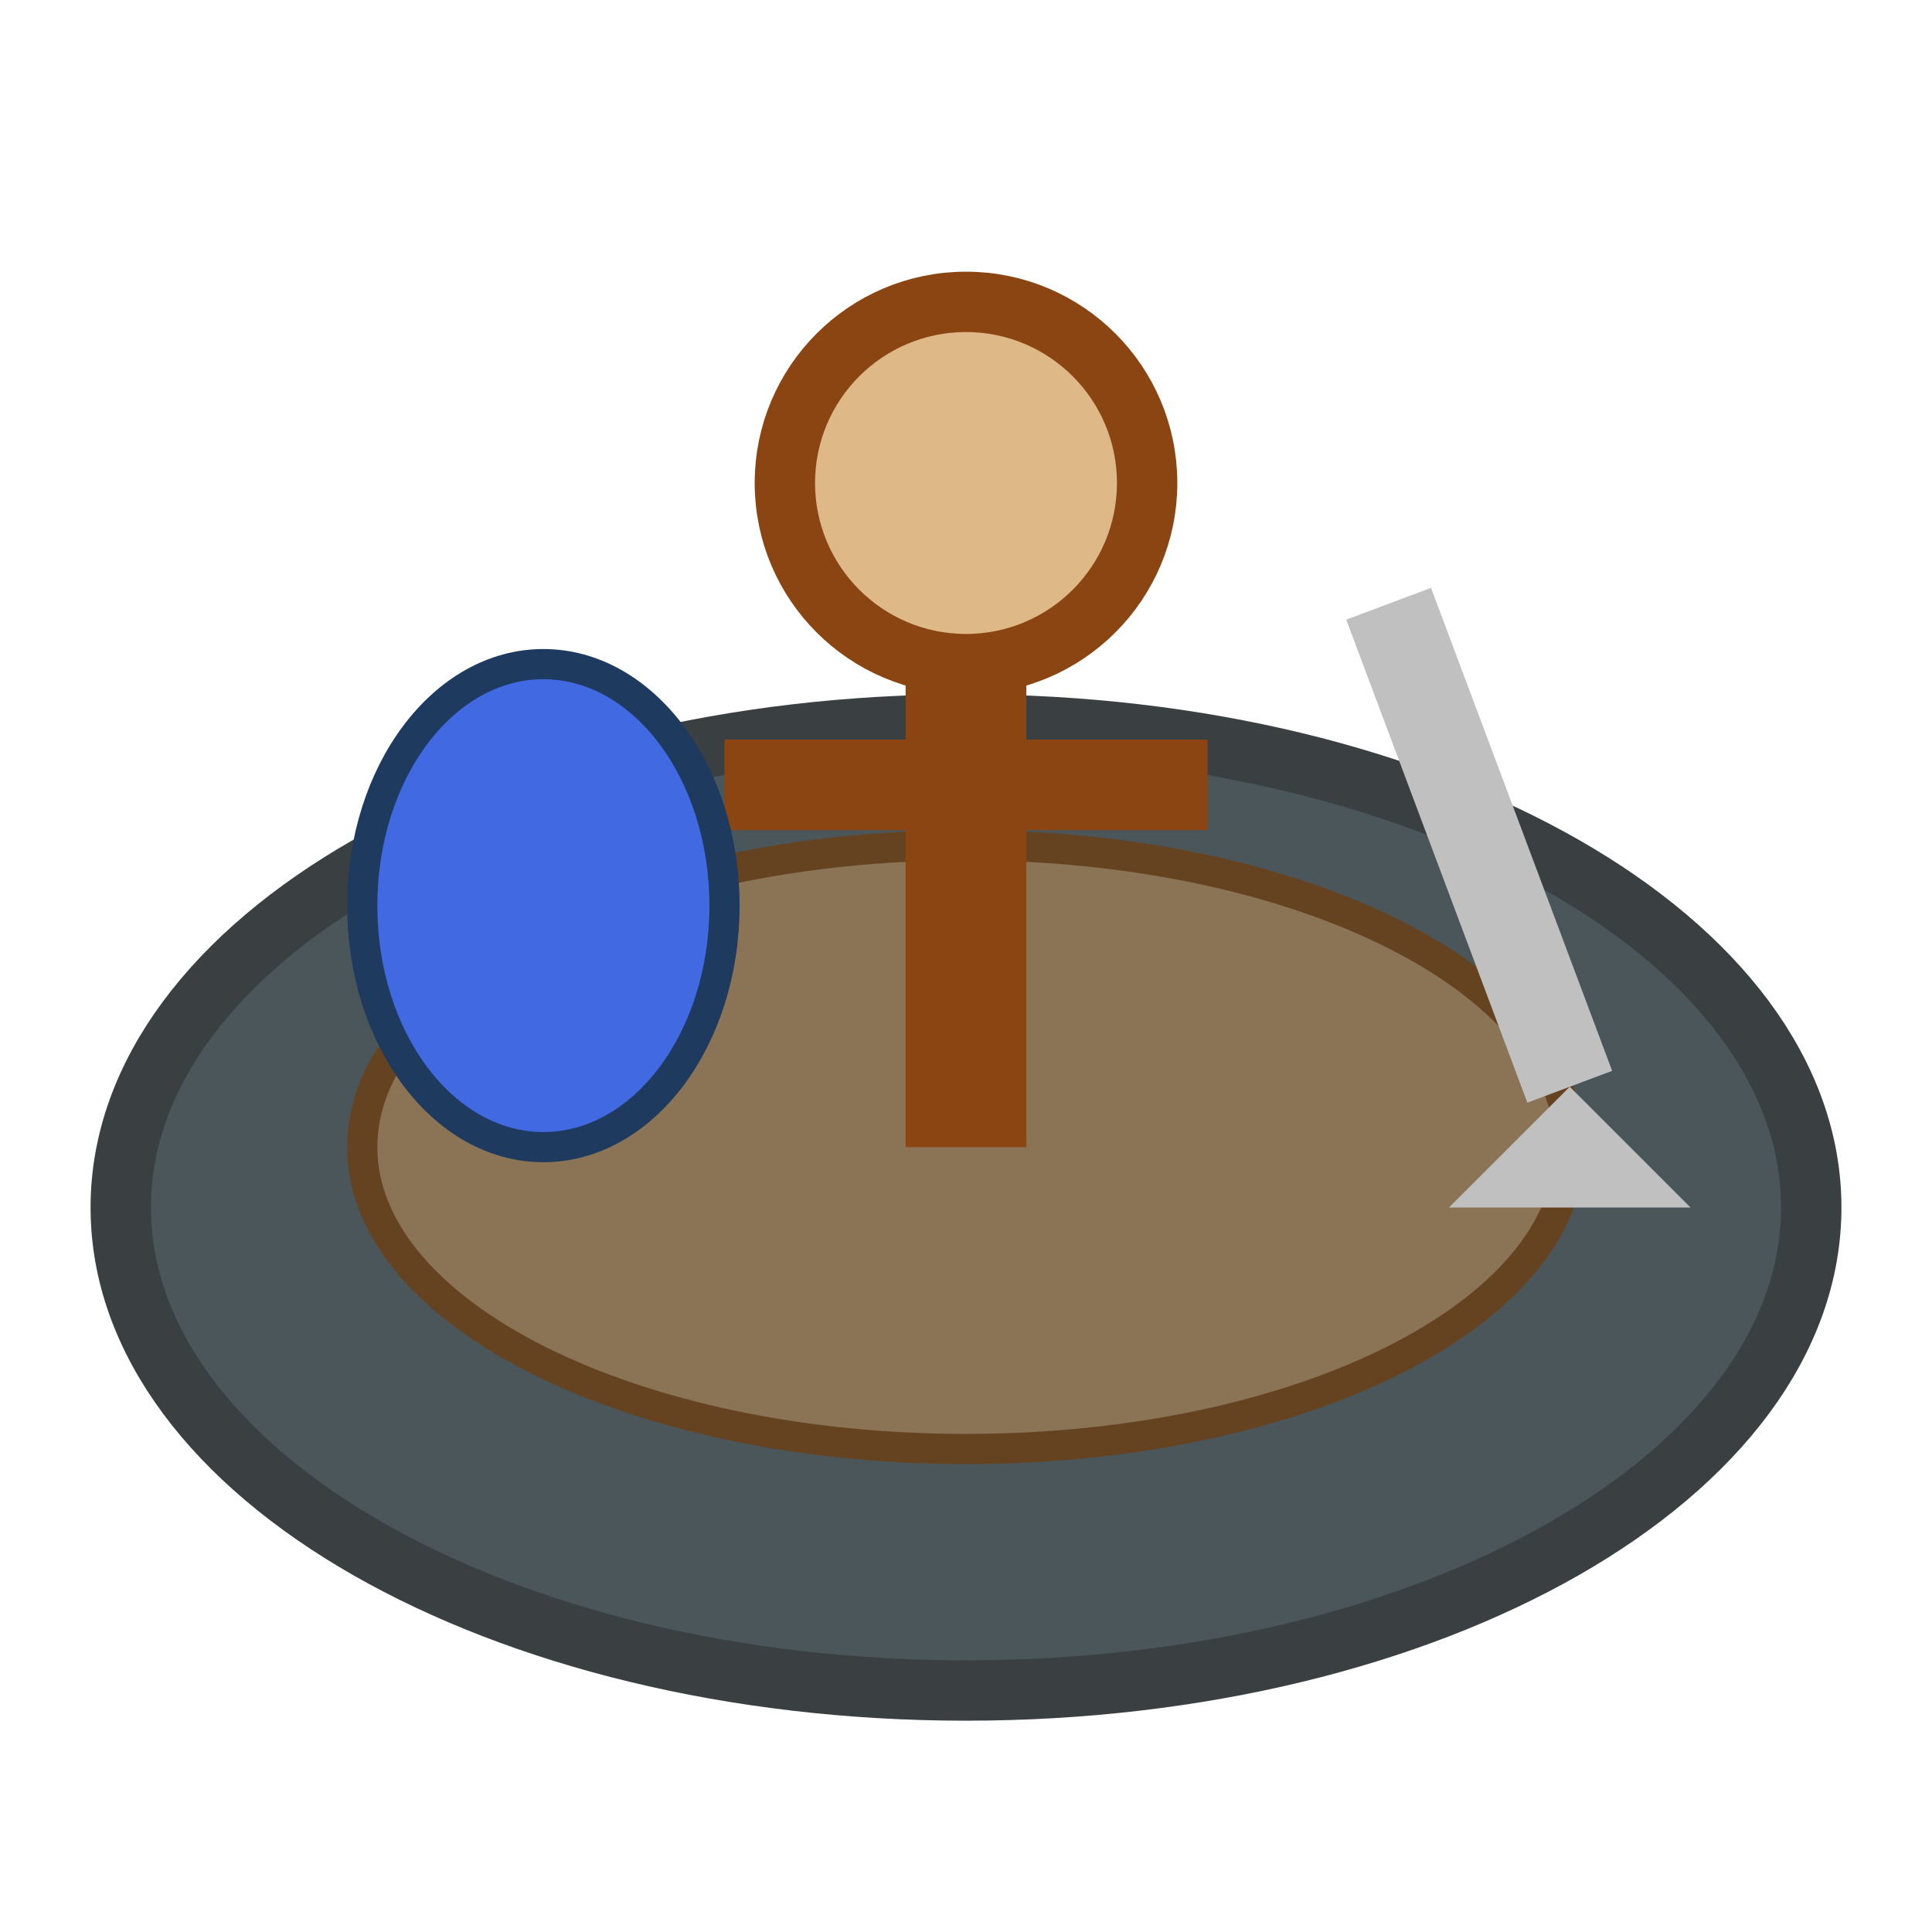
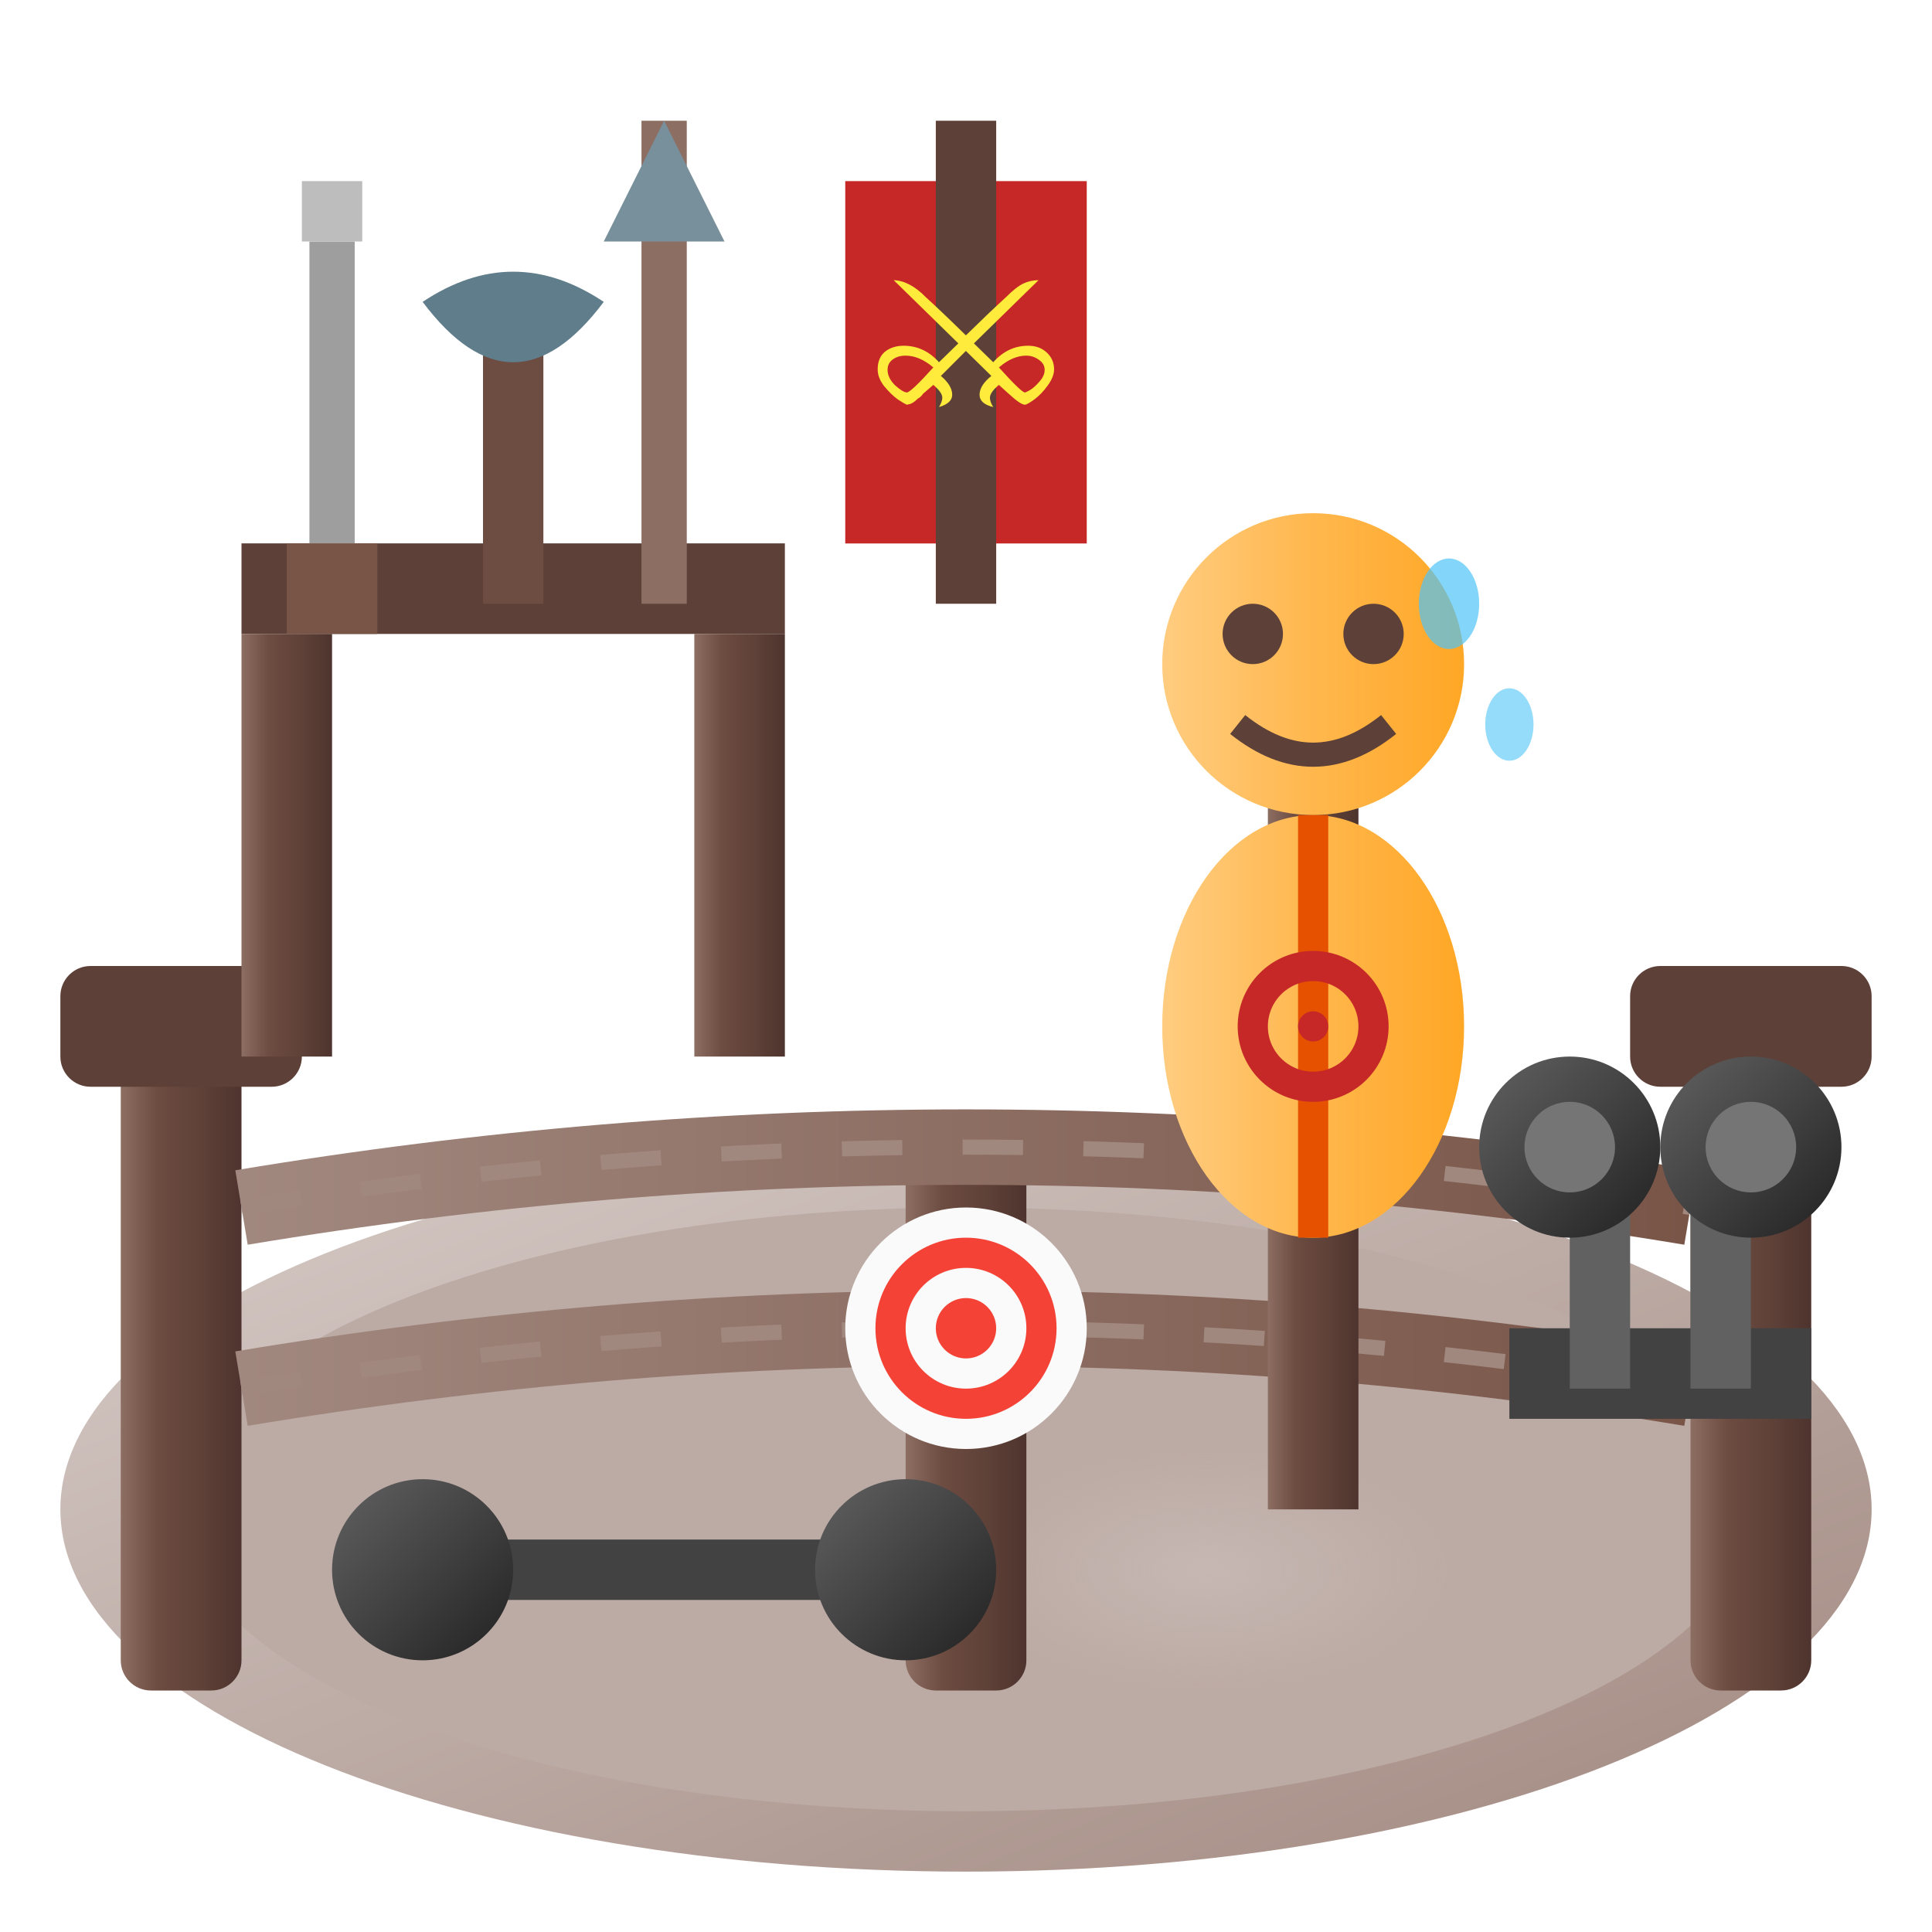
<svg xmlns="http://www.w3.org/2000/svg" viewBox="0 0 64 64" width="64" height="64">
-   <ellipse cx="32" cy="40" rx="28" ry="16" fill="#4A5659" stroke="#3A4042" stroke-width="2" />
-   <ellipse cx="32" cy="38" rx="20" ry="10" fill="#8B7355" stroke="#654321" />
-   <line x1="32" y1="20" x2="32" y2="38" stroke="#8B4513" stroke-width="4" />
-   <circle cx="32" cy="16" r="6" fill="#DEB887" stroke="#8B4513" stroke-width="2" />
-   <line x1="24" y1="26" x2="40" y2="26" stroke="#8B4513" stroke-width="3" />
-   <ellipse cx="18" cy="30" rx="6" ry="8" fill="#4169E1" stroke="#1E3A5F" />
-   <line x1="46" y1="20" x2="52" y2="36" stroke="#C0C0C0" stroke-width="3" />
-   <polygon points="52,36 48,40 56,40" fill="#C0C0C0" />
+   <defs>
+     <linearGradient id="sandGround" x1="0%" y1="0%" x2="100%" y2="100%">
+       <stop offset="0%" style="stop-color:#D7CCC8" />
+       <stop offset="50%" style="stop-color:#BCAAA4" />
+       <stop offset="100%" style="stop-color:#A1887F" />
+     </linearGradient>
+     <linearGradient id="woodenPost" x1="0%" y1="0%" x2="100%" y2="0%">
+       <stop offset="0%" style="stop-color:#8D6E63" />
+       <stop offset="30%" style="stop-color:#6D4C41" />
+       <stop offset="70%" style="stop-color:#5D4037" />
+       <stop offset="100%" style="stop-color:#4E342E" />
+     </linearGradient>
+     <linearGradient id="ropeFence" x1="0%" y1="0%" x2="100%" y2="0%">
+       <stop offset="0%" style="stop-color:#A1887F" />
+       <stop offset="50%" style="stop-color:#8D6E63" />
+       <stop offset="100%" style="stop-color:#795548" />
+     </linearGradient>
+     <linearGradient id="dummyBody" x1="0%" y1="0%" x2="100%" y2="0%">
+       <stop offset="0%" style="stop-color:#FFCC80" />
+       <stop offset="50%" style="stop-color:#FFB74D" />
+       <stop offset="100%" style="stop-color:#FFA726" />
+     </linearGradient>
+     <linearGradient id="metalWeight" x1="0%" y1="0%" x2="100%" y2="100%">
+       <stop offset="0%" style="stop-color:#616161" />
+       <stop offset="50%" style="stop-color:#424242" />
+       <stop offset="100%" style="stop-color:#212121" />
+     </linearGradient>
+     <radialGradient id="dustCloud" cx="50%" cy="50%" r="50%">
+       <stop offset="0%" style="stop-color:#D7CCC8" stop-opacity="0.4" />
+       <stop offset="100%" style="stop-color:#D7CCC8" stop-opacity="0" />
+     </radialGradient>
+   </defs>
+   <ellipse cx="32" cy="50" rx="30" ry="12" fill="url(#sandGround)" />
+   <ellipse cx="32" cy="50" rx="26" ry="10" fill="#BCAAA4" />
+   <ellipse cx="40" cy="52" rx="8" ry="4" fill="url(#dustCloud)" />
+   <rect x="4" y="34" width="4" height="22" fill="url(#woodenPost)" rx="1" />
+   <rect x="2" y="32" width="8" height="4" fill="#5D4037" rx="1" />
+   <rect x="56" y="34" width="4" height="22" fill="url(#woodenPost)" rx="1" />
+   <rect x="54" y="32" width="8" height="4" fill="#5D4037" rx="1" />
+   <rect x="30" y="38" width="4" height="18" fill="url(#woodenPost)" rx="1" />
+   <path d="M8 40 Q32 36, 56 40" stroke="url(#ropeFence)" stroke-width="2.5" fill="none" />
+   <path d="M8 46 Q32 42, 56 46" stroke="url(#ropeFence)" stroke-width="2.5" fill="none" />
+   <path d="M8 40 Q32 36, 56 40" stroke="#A1887F" stroke-width="0.5" fill="none" stroke-dasharray="2,2" />
+   <path d="M8 46 Q32 42, 56 46" stroke="#A1887F" stroke-width="0.5" fill="none" stroke-dasharray="2,2" />
+   <rect x="42" y="26" width="3" height="24" fill="url(#woodenPost)" />
+   <circle cx="43.5" cy="22" r="5" fill="url(#dummyBody)" />
+   <circle cx="41.5" cy="21" r="1" fill="#5D4037" />
+   <circle cx="45.5" cy="21" r="1" fill="#5D4037" />
+   <path d="M41 24 Q43.5 26, 46 24" stroke="#5D4037" stroke-width="0.8" fill="none" />
+   <ellipse cx="43.5" cy="34" rx="5" ry="7" fill="url(#dummyBody)" />
+   <line x1="43.5" y1="27" x2="43.5" y2="41" stroke="#E65100" stroke-width="1" />
+   <line x1="38" y1="32" x2="49" y2="32" stroke="url(#dummyBody)" stroke-width="3" stroke-linecap="round" />
+   <circle cx="43.5" cy="34" r="2" stroke="#C62828" stroke-width="1" fill="none" />
+   <circle cx="43.5" cy="34" r="0.5" fill="#C62828" />
+   <rect x="8" y="18" width="18" height="3" fill="#5D4037" />
+   <rect x="8" y="21" width="3" height="14" fill="url(#woodenPost)" />
+   <rect x="23" y="21" width="3" height="14" fill="url(#woodenPost)" />
+   <line x1="11" y1="20" x2="11" y2="8" stroke="#9E9E9E" stroke-width="1.5" />
+   <rect x="9.5" y="18" width="3" height="3" fill="#795548" />
+   <line x1="11" y1="6" x2="11" y2="8" stroke="#BDBDBD" stroke-width="2" />
+   <line x1="17" y1="20" x2="17" y2="10" stroke="#6D4C41" stroke-width="2" />
+   <path d="M14 10 Q17 8, 20 10 Q17 14, 14 10" fill="#607D8B" />
+   <line x1="22" y1="20" x2="22" y2="4" stroke="#8D6E63" stroke-width="1.5" />
+   <polygon points="22,4 20,8 24,8" fill="#78909C" />
+   <rect x="50" y="44" width="10" height="3" fill="#424242" />
+   <rect x="52" y="38" width="2" height="8" fill="#616161" />
+   <rect x="56" y="38" width="2" height="8" fill="#616161" />
+   <circle cx="52" cy="38" r="3" fill="url(#metalWeight)" />
+   <circle cx="52" cy="38" r="1.5" fill="#757575" />
+   <circle cx="58" cy="38" r="3" fill="url(#metalWeight)" />
+   <circle cx="58" cy="38" r="1.5" fill="#757575" />
+   <line x1="16" y1="52" x2="28" y2="52" stroke="#424242" stroke-width="2" />
+   <circle cx="14" cy="52" r="3" fill="url(#metalWeight)" />
+   <circle cx="30" cy="52" r="3" fill="url(#metalWeight)" />
+   <circle cx="32" cy="44" r="4" fill="#FAFAFA" />
+   <circle cx="32" cy="44" r="3" fill="#F44336" />
+   <circle cx="32" cy="44" r="2" fill="#FAFAFA" />
+   <circle cx="32" cy="44" r="1" fill="#F44336" />
+   <ellipse cx="48" cy="20" rx="1" ry="1.5" fill="#4FC3F7" opacity="0.7" />
+   <ellipse cx="50" cy="24" rx="0.8" ry="1.2" fill="#4FC3F7" opacity="0.6" />
+   <rect x="28" y="6" width="8" height="12" fill="#C62828" />
+   <polygon points="28,18 32,14 36,18" fill="#C62828" />
+   <rect x="31" y="4" width="2" height="16" fill="#5D4037" />
+   <text x="32" y="13" text-anchor="middle" font-size="6" fill="#FFEB3B" font-weight="bold">⚔</text>
</svg>
